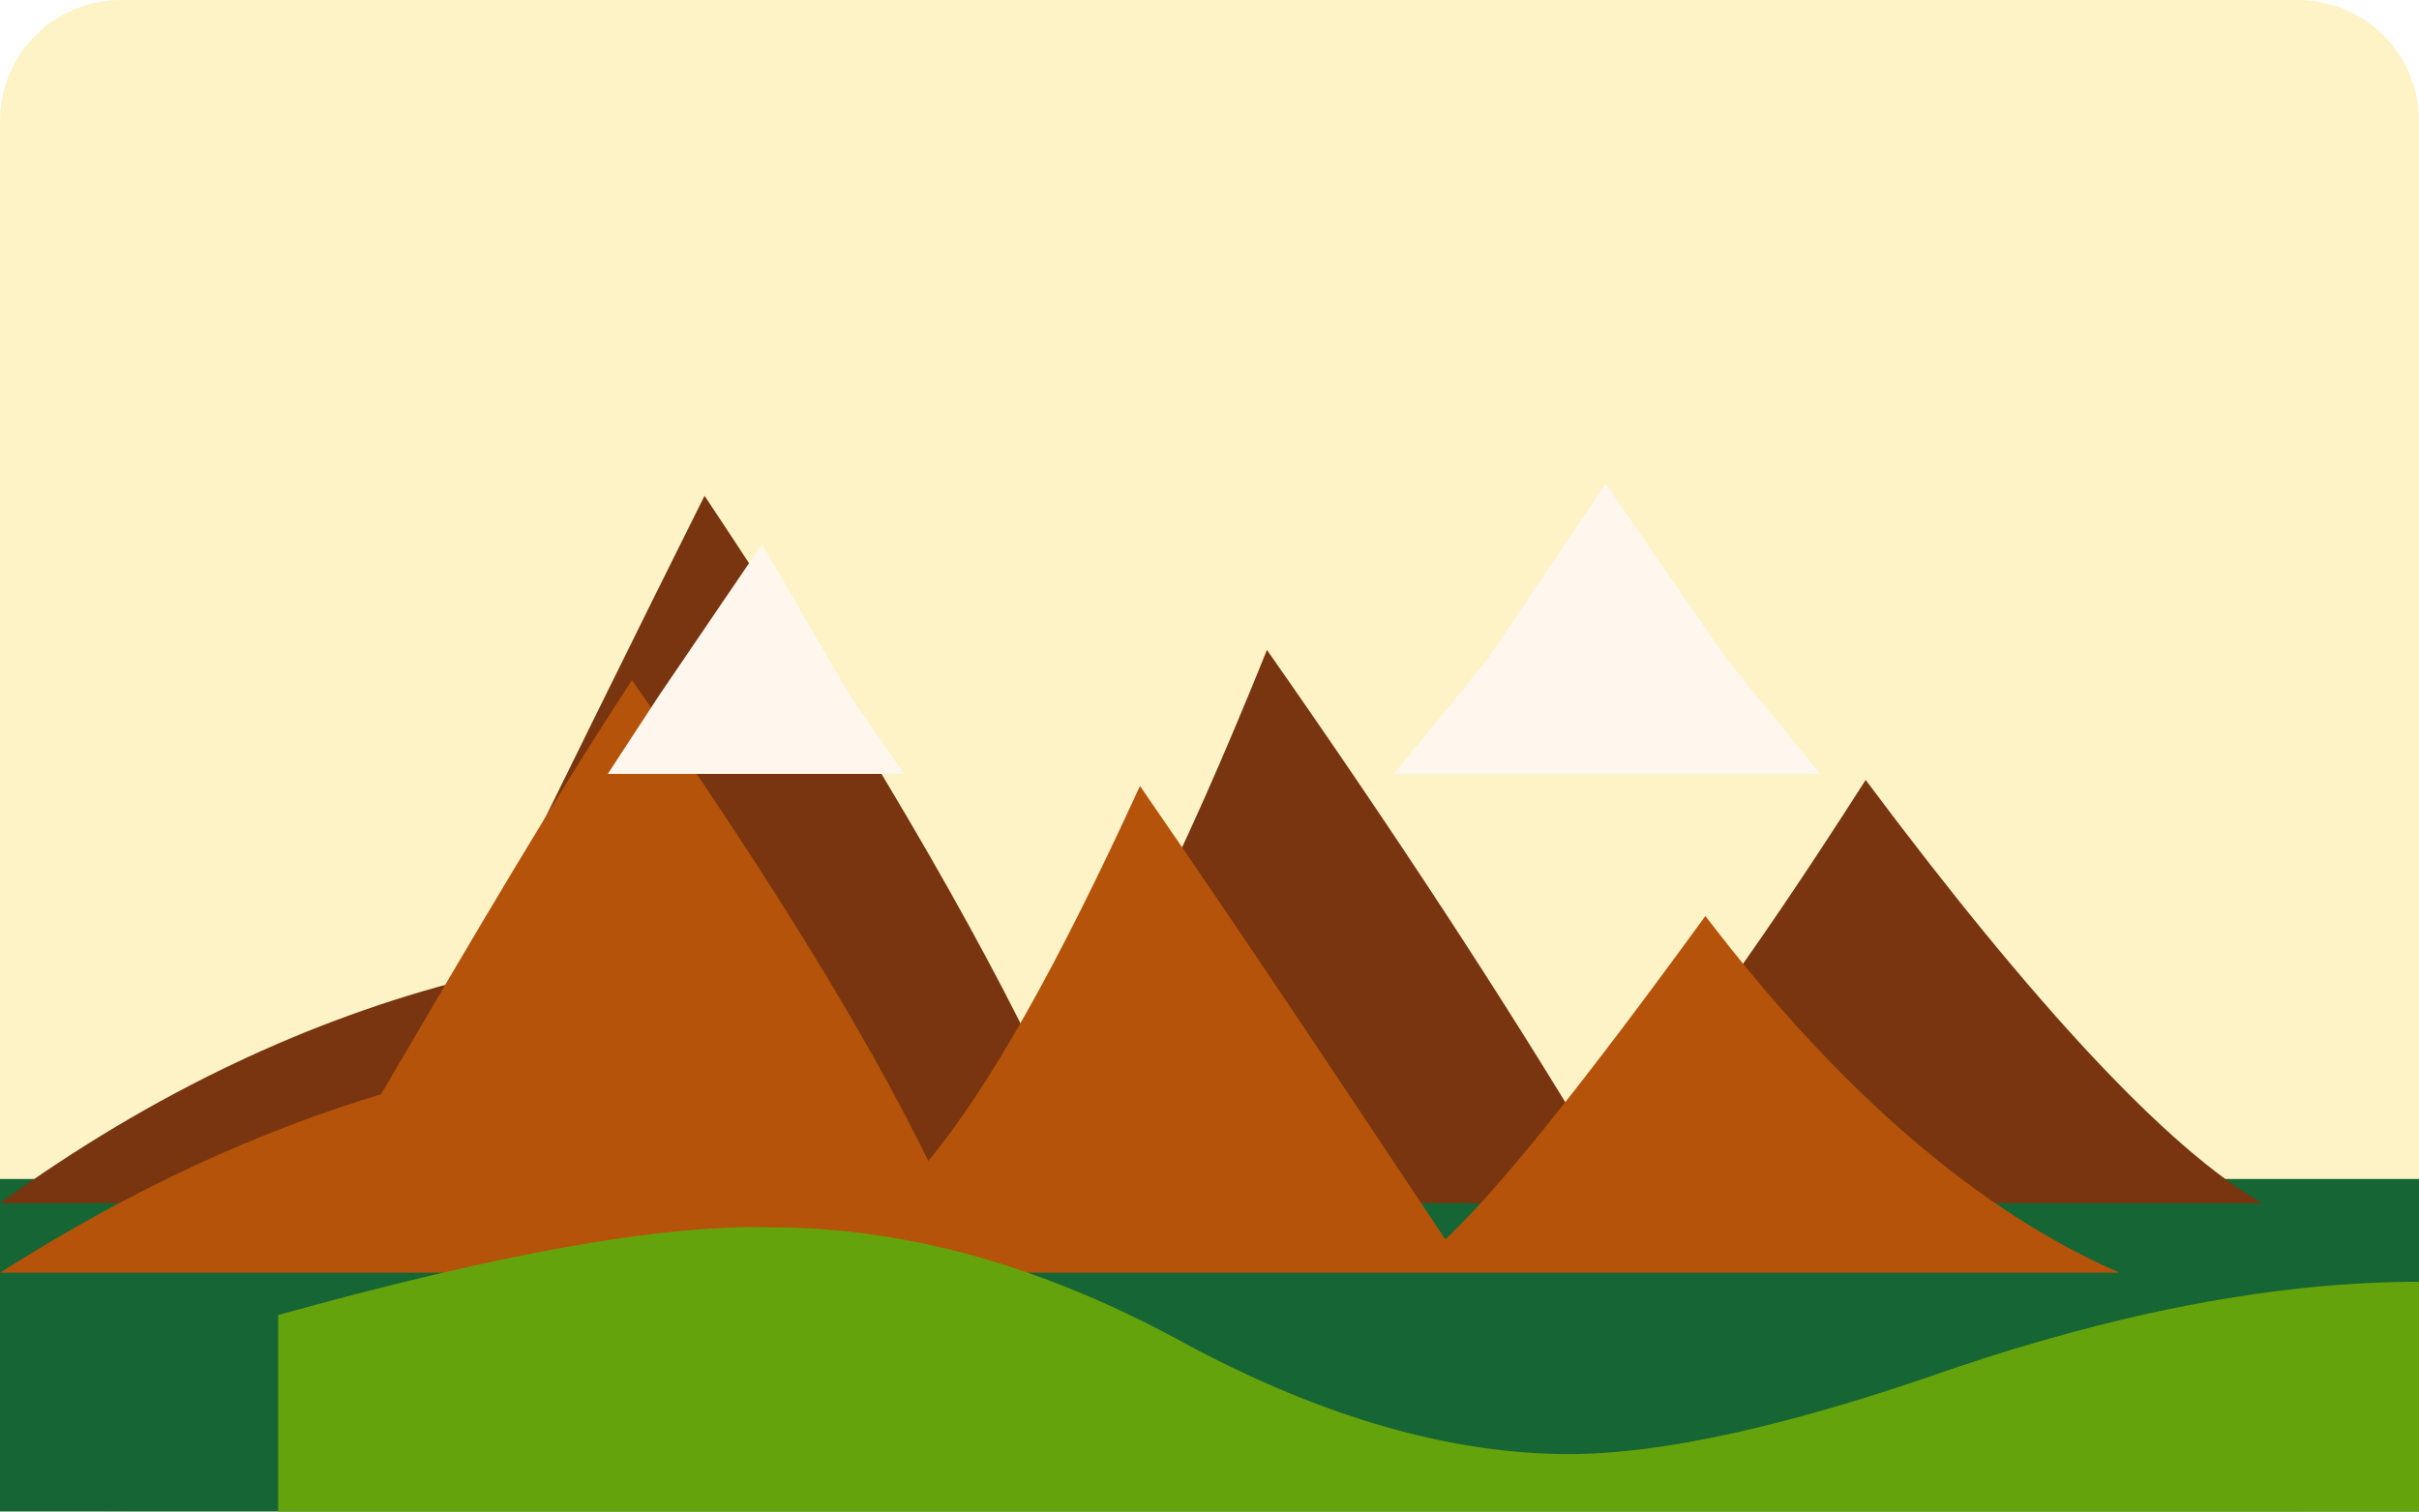
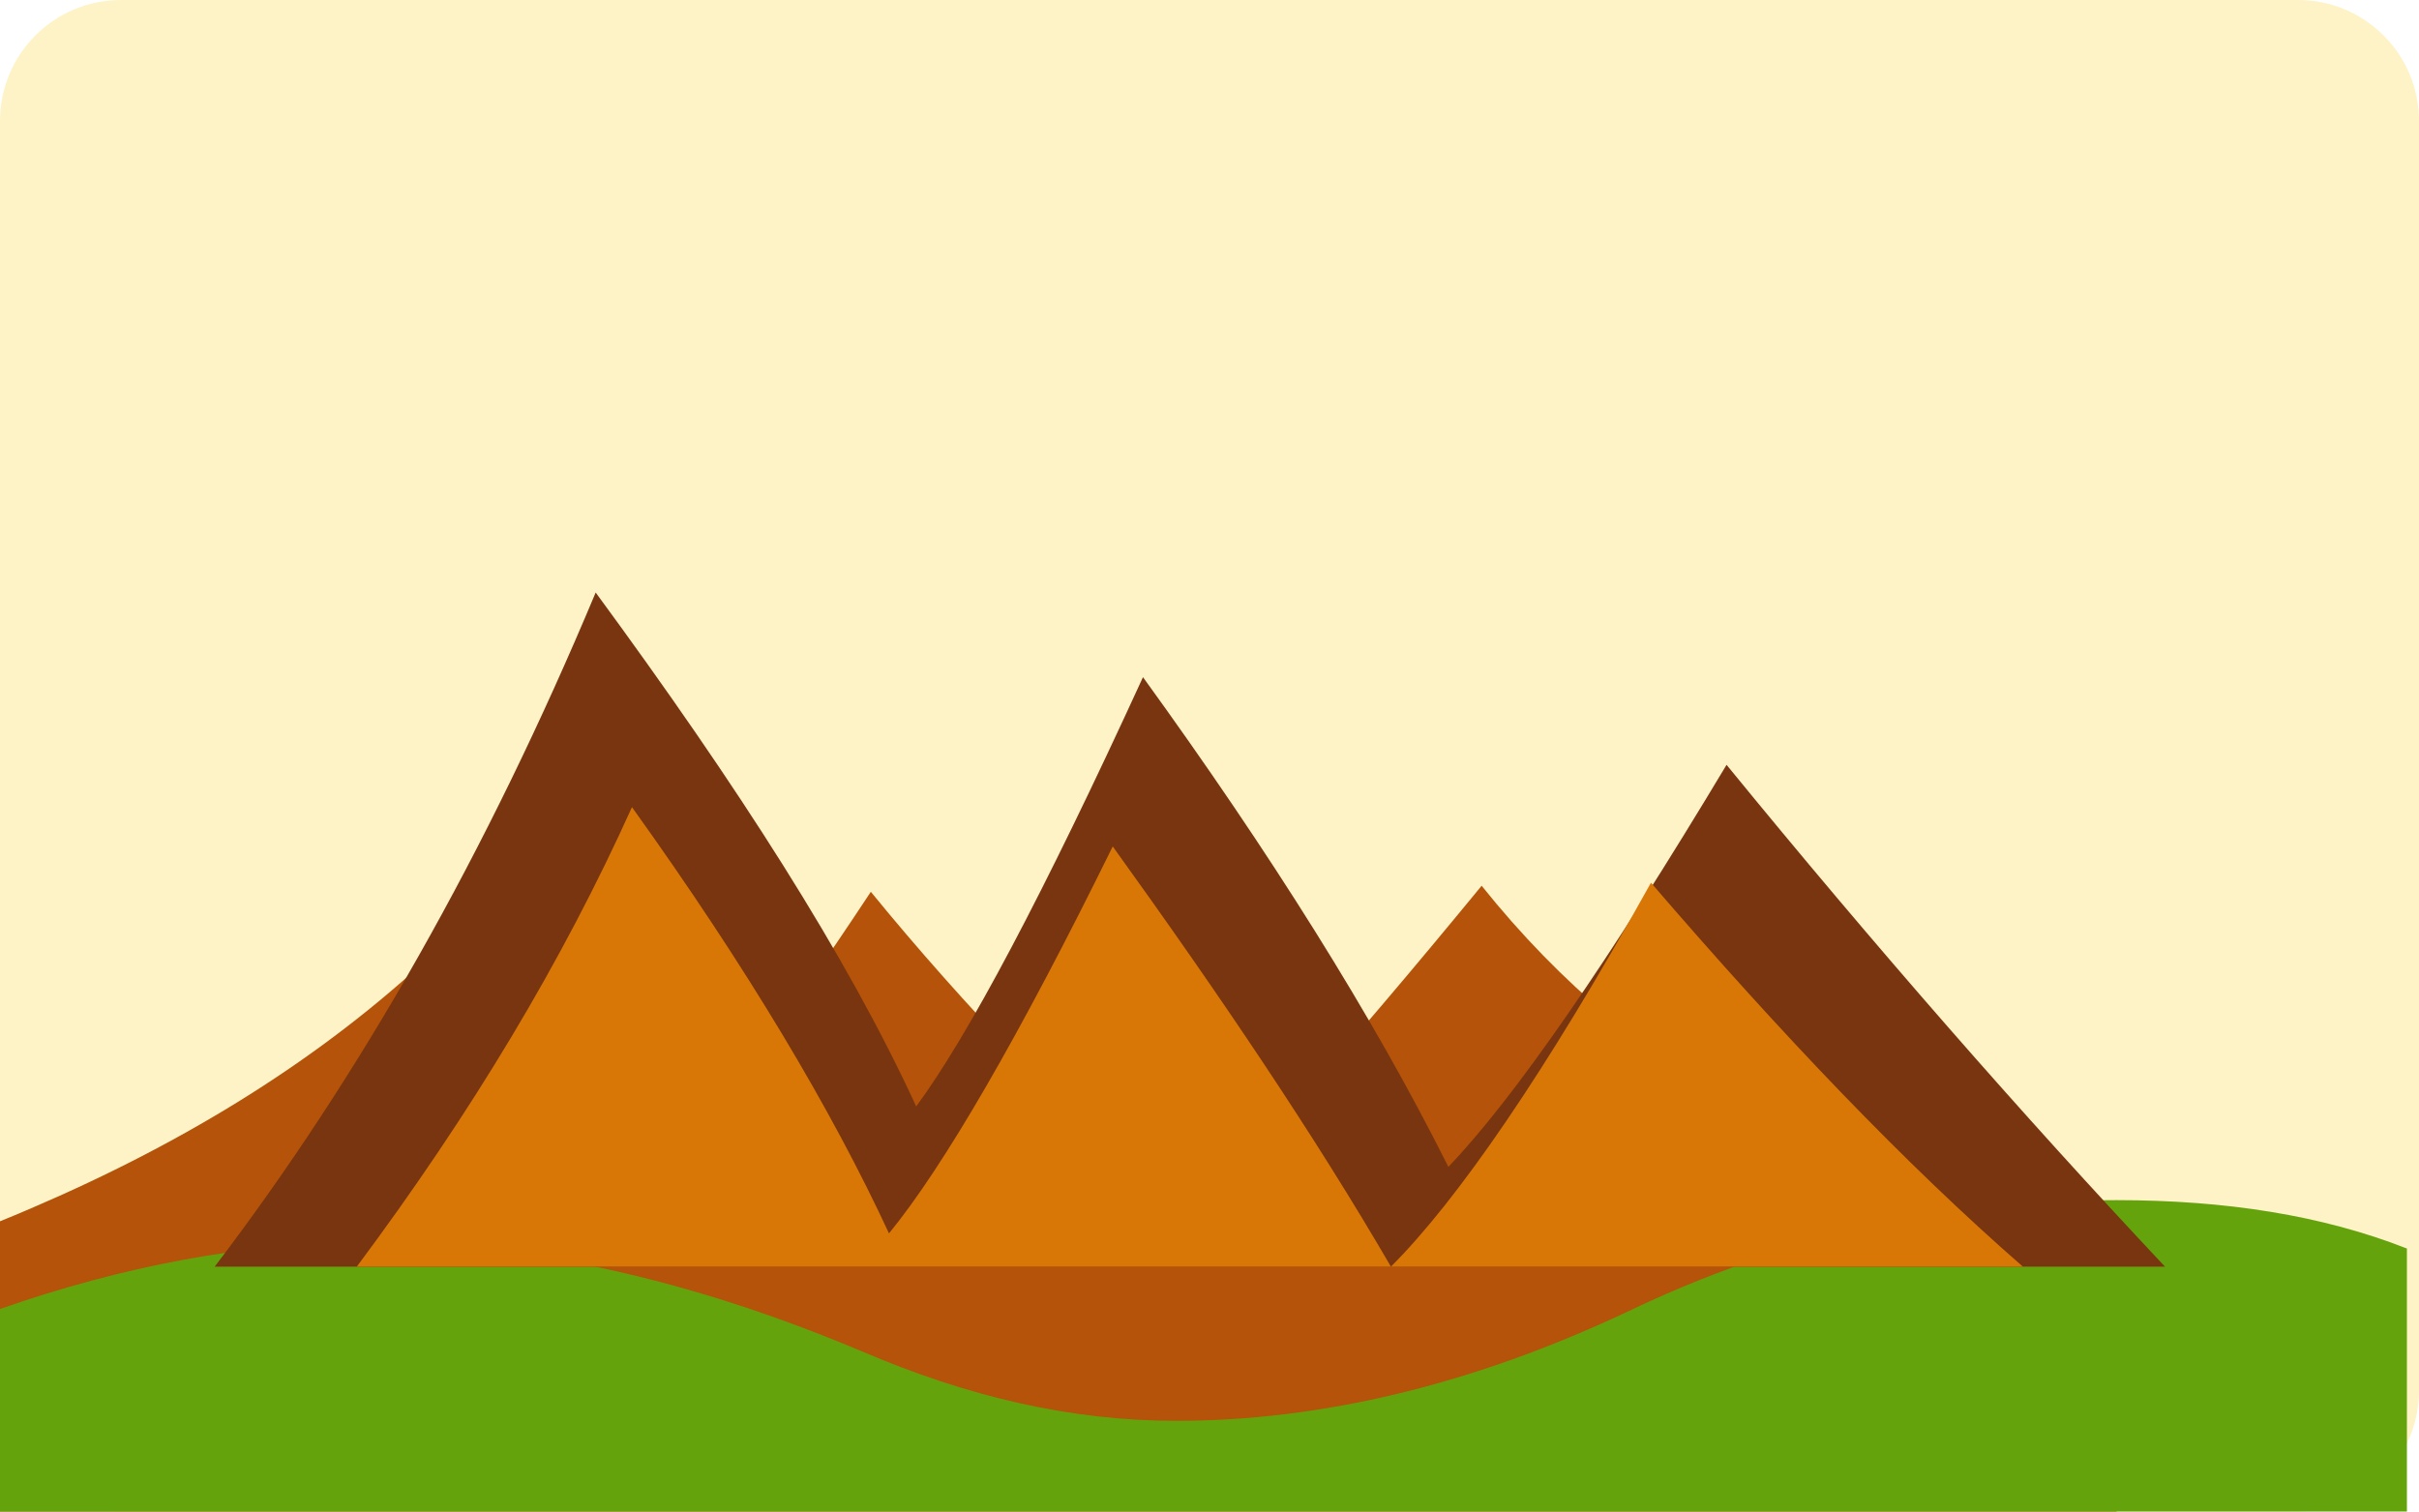
<svg xmlns="http://www.w3.org/2000/svg" viewBox="0 0 800 500" fill="none">
  <rect width="800" height="500" rx="40" fill="#FEF3C7" />
-   <rect y="390" width="800" height="110" fill="#166534" />
-   <path d="M0 398c51-37 103-61 154-74 31-63 57-116 79-160 52 78 90 143 114 194 19-24 43-71 72-143 42 60 78 115 108 165 21-20 51-61 90-122 56 75 100 122 131 140H0V398Z" fill="#78350F" />
-   <path d="M0 421c44-28 86-47 126-59 31-53 58-99 83-137 45 64 78 118 98 159 20-24 43-65 70-124 38 55 71 105 101 150 18-17 46-52 86-107 45 59 91 98 137 118H0v0Z" fill="#B45309" />
-   <path d="m218 230 34-50 29 50 18 26h-98l17-26Z" fill="#FFF7ED" />
-   <path d="m492 218 39-58 40 58 31 38H461l31-38Z" fill="#FFF7ED" />
-   <path d="M92 435c72-20 126-30 163-29 45 0 91 13 138 39 45 24 87 36 126 36 30 0 72-9 126-28 56-19 108-29 155-29v76H92v-65Z" fill="#65A30D" />
+   <path d="M0 404c54-22 99-49 136-82 24 23 49 47 77 72 19-19 44-52 75-99 31 38 66 74 103 109 20-18 53-55 99-111 52 65 122 102 210 111v96H0v-96Z" fill="#B45309" />
+   <path d="M0 433c40-14 81-22 121-22 53 0 107 12 164 36 35 15 69 23 104 23 48 0 98-12 149-36 52-25 106-37 162-37 36 0 68 5 96 16v87H0v-67Z" fill="#65A30D" />
+   <path d="M71 419c48-63 90-137 126-223 47 64 83 120 106 170 17-23 42-70 75-142 42 58 76 112 101 162 22-23 53-68 92-133 49 60 98 116 145 166H71Z" fill="#78350F" />
+   <path d="M118 419c38-51 68-101 91-152 38 53 66 100 85 141 18-22 43-65 74-128 36 50 67 96 92 139 22-22 51-64 86-127 43 50 84 93 123 127H118Z" fill="#D97706" />
</svg>
